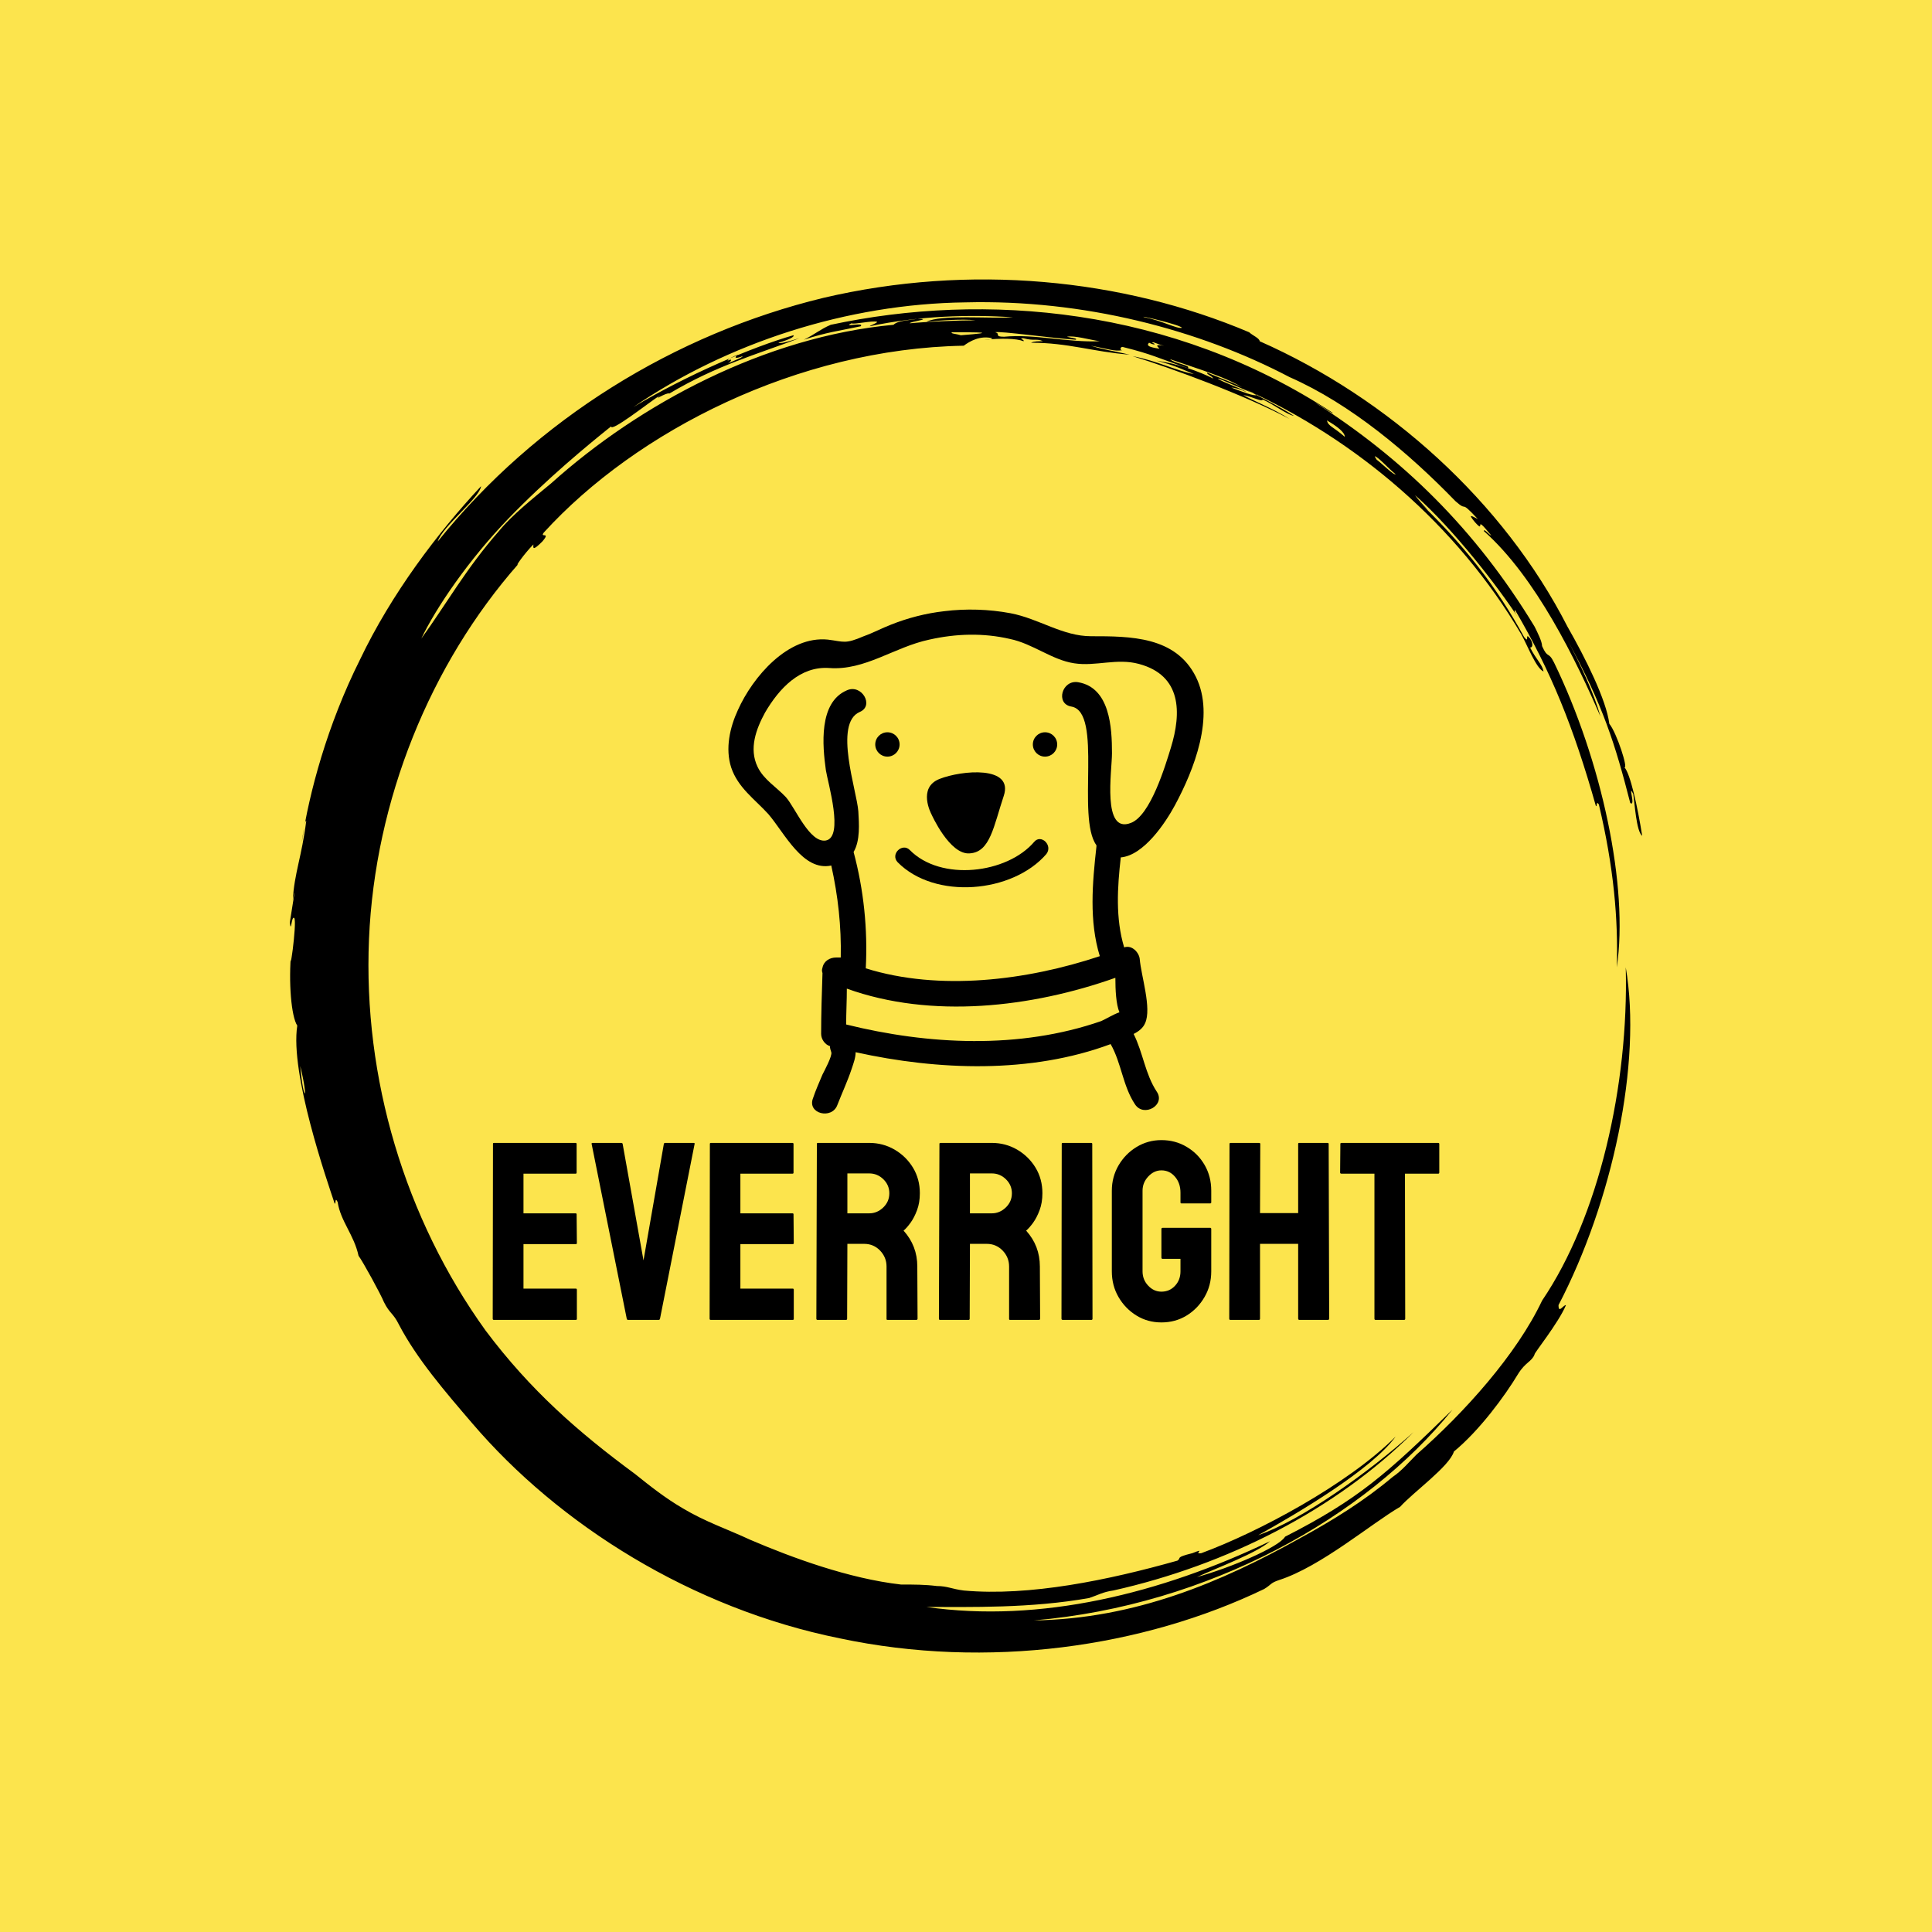
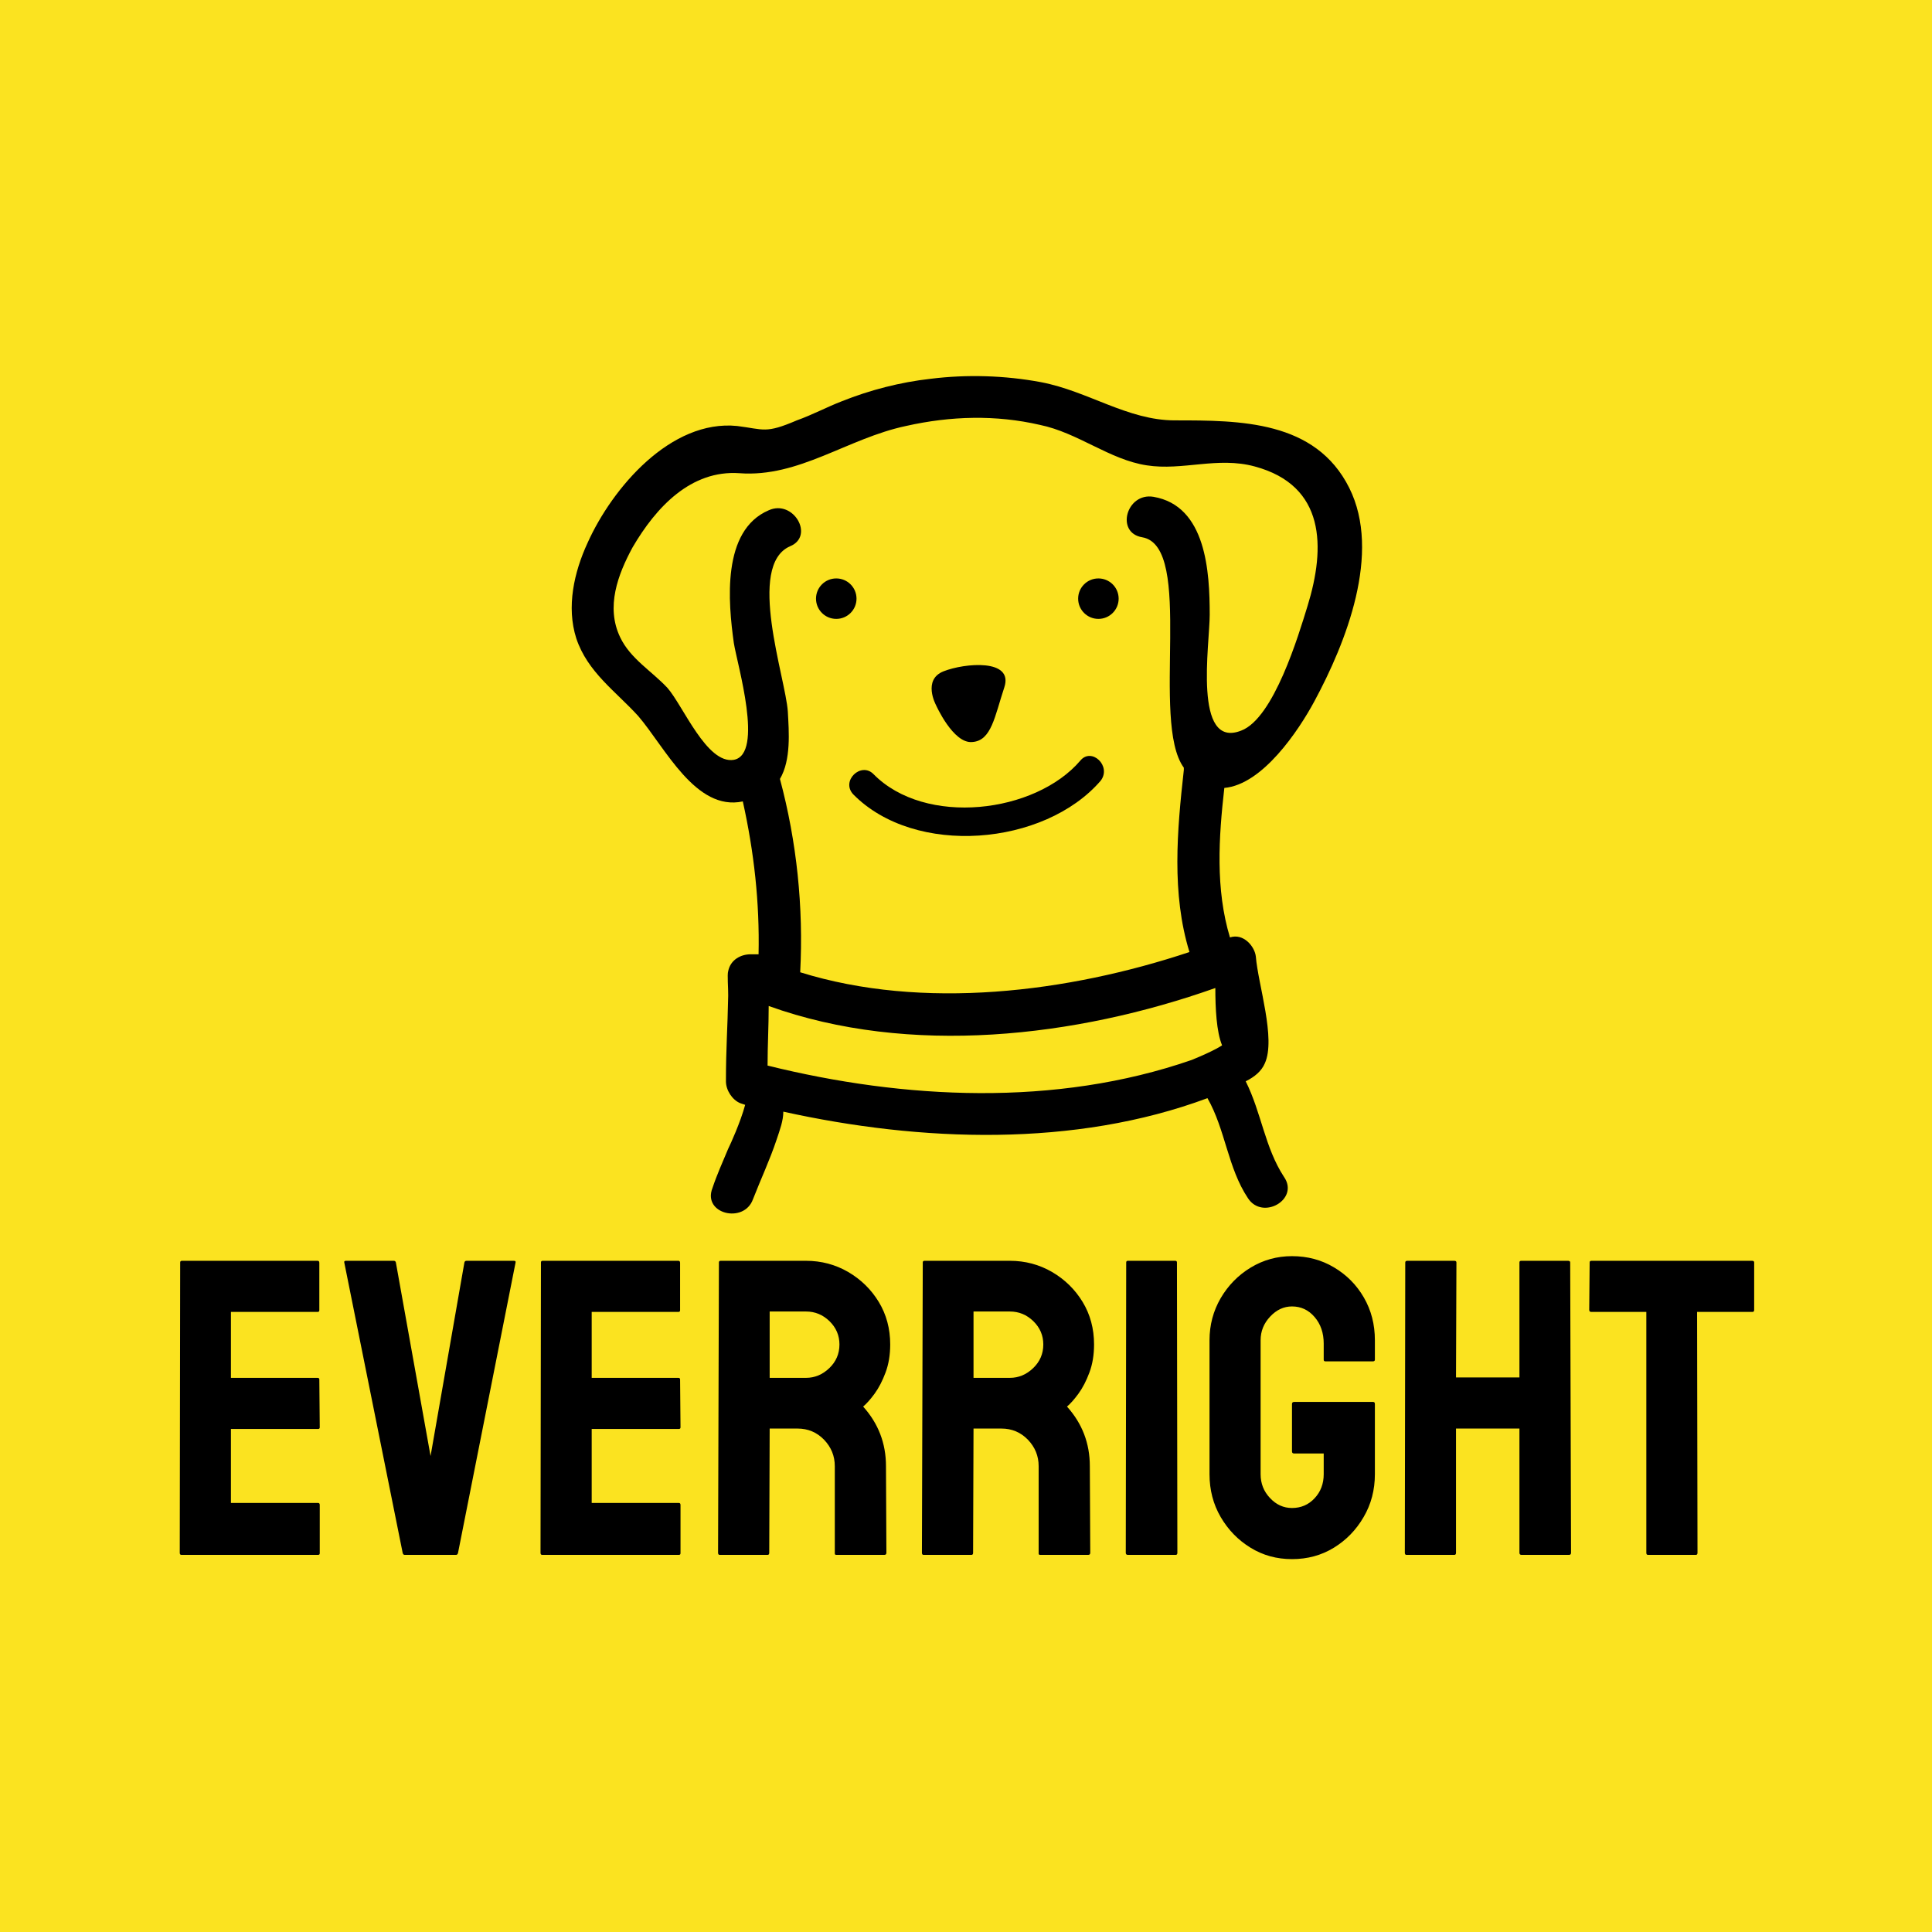
- <svg xmlns="http://www.w3.org/2000/svg" version="1.1" width="1000" height="1000" viewBox="0 0 1000 1000">
-   <rect width="1000" height="1000" fill="#fce44d" />
-   <g transform="matrix(0.7,0,0,0.7,150,106.25)">
-     <svg viewBox="0 0 320 360" data-background-color="#fce44d" preserveAspectRatio="xMidYMid meet" height="1125" width="1000">
-       <g id="tight-bounds" transform="matrix(1,0,0,1,0.0000025,0)">
-         <svg viewBox="0 0 320 360" height="360" width="320">
-           <g>
-             <svg />
-           </g>
-           <g>
-             <svg viewBox="0 0 320 360" height="360" width="320">
-               <g>
-                 <path transform="translate(-19.44751,3.1739) scale(3.53591,3.53591)" d="M67.6 10.7c0.2 0 1.8 0.8 2.7 1.1-0.3 0.1-1-0.2-1.8-0.5 0.2 0 0.6 0.1 1 0.3-0.2-0.2-1.7-0.7-1.9-0.9M52.7 7.6c0.3-0.1 3.8 0.4 5.4 0.5 0.1-0.1-0.2-0.1-0.6-0.2 0.5-0.1 1.5 0.2 2.2 0.3-2.1 0.1-4.4-0.5-6.4-0.3-0.7 0-0.2-0.2-0.6-0.3M49.8 7.6c1.8 0 3.2 0 0.6 0.2-0.3-0.1-0.7-0.1-0.6-0.2M78.1 15.9c0.2 0 1 0.9 1.4 1.2-0.1 0.1-0.9-0.7-1.3-1 0.1 0.1 0 0-0.1-0.2M76.1 14.6c-0.8-0.7-1.1-0.7-1.2-1.1 0.7 0.4 1.2 0.8 1.2 1.1M63.2 8.3c0.1-0.1 0.3 0.1 0.8 0.2-0.6-0.1-0.5 0-0.3 0.2-0.7-0.1-0.9-0.2-0.7-0.4 0.4 0.2 0.5 0.1 0.2 0M34.8 9.5c0-0.1 0.4-0.3 0.7-0.4-0.3 0.2-0.2 0.3 0.3 0.1 0 0.1-0.6 0.3-1 0.5 0.2-0.1 0.4-0.4 0-0.2M65.2 7.3c-0.3 0.1-1.4-0.5-2.5-0.7-0.6-0.2 2.4 0.5 2.5 0.7M6.2 56.7c0.6 2.5 0.2 2.4 0 0M6.3 41.7c0.1-0.4 0.2-1.5 0.3-1.4-0.3 2.4-0.8 3.5-0.9 5.3 0.3-1.6-0.1 0.9-0.2 1.5 0.1 0.8 0.1-0.5 0.3-0.3 0.2 0.3-0.4 4.5-0.2 2.2-0.2 2.1 0 4.4 0.4 5-0.5 3.2 2 10.4 2.5 11.9 0.1 0.1 0-0.5 0.2-0.1 0.2 1.3 1.1 2.2 1.4 3.6 0.3 0.4 1.5 2.6 1.7 3.1 0.4 0.8 0.6 0.7 1 1.5 1.2 2.3 3.1 4.5 4.9 6.6 5.8 6.8 14.7 12.4 24.6 14.4 9.9 2.1 20.3 0.6 28.4-3.3 0.5-0.3 0.4-0.4 1-0.6 2.8-0.9 6.2-3.8 8.1-4.9 0.9-1 3.3-2.7 3.6-3.7 1.7-1.4 3.4-3.7 4.3-5.2 0.5-0.8 0.9-0.8 1.1-1.3-0.1 0 1.6-2.1 2.1-3.3-0.2 0-0.5 0.6-0.5 0 3.6-6.9 5.6-16.2 4.5-22.6 0.2 7.9-1.8 16.7-5.6 22.3-1.7 3.6-5.2 7.5-8.4 10.3-0.5 0.5-1 1.1-1.6 1.5-1.9 1.6-4 2.9-6.2 4.1-5.2 2.9-11 5.4-17.8 5.5 11.7-1 22.2-6.9 28-14.1-4.4 4.3-6.3 6-11.2 8.5-0.4 0.7-3.7 2.1-5.9 2.7 1.3-0.6 4-1.6 4.9-2.4-7.3 3.5-15.4 5.5-23 4.4 2.9 0 7 0.1 10.9-0.6 0.6-0.2 0.9-0.4 1.6-0.5 7.6-1.7 14.9-5.4 20.1-10.6-3 2.7-7.5 5.9-10.4 6.9 2.7-1.5 7.6-4.4 9.2-6.6-3.2 3.2-9.2 6.4-13 7.8-0.6 0.1 0.4-0.4-0.6 0-1.2 0.3-0.7 0.3-1 0.5-4.6 1.3-9.9 2.4-14.3 2-0.8-0.1-1.1-0.3-1.8-0.3-0.8-0.1-1.5-0.1-2.4-0.1-3.5-0.4-7.3-1.8-10.1-3-1.5-0.7-3-1.2-4.5-2.1-1.2-0.7-2.2-1.5-3.2-2.3-3.8-2.8-7-5.6-10-9.6-5.4-7.5-8.2-16.9-7.8-26.2 0.4-9.3 4.1-18.4 10-25.1-0.3 0.3 0.4-0.7 1-1.3 0 0.2-0.1 0.5 0.6-0.2 0.6-0.7-0.2-0.2 0.1-0.6 6.2-6.8 17-12.3 28.1-12.5 0.4-0.3 1.1-0.7 1.9-0.5 0 0.1-0.5 0.1-0.5 0.1 1.1-0.1 2.1-0.1 2.6 0.1 0.1-0.1-0.4-0.2 0-0.2 0.7 0.2 0.9 0 1.3 0.2-0.3 0-0.6 0-0.8 0.1 2.5 0 4.1 0.6 6.6 0.8-1.3-0.3-1.6-0.3-2.6-0.6 1.1 0.2 1.6 0.4 2.1 0.3-0.2 0-0.1-0.3 0.1-0.2 2 0.5 2.2 0.7 4.3 1.4 0.2-0.2-0.9-0.3-1.2-0.6 2 0.7 3.8 1.2 5 2-0.4-0.3-1.6-0.7-2.5-1.1-0.1 0.1 0.3 0.2 0.4 0.4-1-0.5-2.4-1-3.8-1.2 1.2 0.3 2 0.7 2.5 0.9-1.1-0.2-2.5-0.9-4.1-1.2 2.6 0.8 7.5 2.6 10.5 4.2-1.1-0.7-2.4-1.2-3.1-1.6 0.6 0.1 1.3 0.5 1.3 0.3 0.7 0.3 1.6 1 2.1 1.1-0.9-0.6-2.7-1.5-3.3-1.8 7.5 3.4 14.2 9.1 18.5 16.4 0.4 0.7 1 2.3 1.5 2.5-0.1-0.5-0.5-0.8-0.9-1.6 0.2 0 0.2-0.3 0-0.6-0.4-0.5 0 0.4-0.4-0.1-1.8-3.3-4-6.2-7.4-9.4 1.9 1.8 0.5 0.5 0.1-0.1 2.6 2.3 5.6 6.2 6.9 8.2-0.2-0.3-0.3-0.5-0.2-0.5 2.4 4.1 3.9 7.8 5.4 13.1 0.1 0.1 0-0.4 0.2-0.1 1 4.2 1.3 7.7 1.2 10.9 0.8-5.4-1-13.8-4.2-20.4-0.4-0.8-0.4-0.2-0.8-1.1 0-0.3-0.3-0.9-0.5-1.3-4-6.6-8.9-11.3-14.7-15 0.4 0.2 1.2 0.8 1.2 0.7-10.8-7.1-23.3-8.1-33.6-5.9-0.7 0.3-1 0.6-1.8 1 1.5-0.5 2.4-0.6 3.8-0.9 0.3-0.3-1.3 0.1-0.6-0.2 0.1 0.1 1.4-0.2 1.7-0.1 0 0.1-0.4 0.2-0.5 0.3 3.3-0.7 6.7-0.8 9.6-0.6-1.7 0.1-4.8-0.2-5.8 0.3 1-0.1 2.4-0.2 3.3-0.1-1.2 0-3.4 0.1-4.4 0.2-0.1-0.1 1.6-0.3 0.5-0.3-0.5 0.1-1.3 0.1-1.6 0.4-8.6 0.8-17 5.3-22.9 10.6-1.2 1-2.6 2.1-3.5 3.2-2.2 2.5-3.6 5-5.2 7.2 1-2.1 3.2-5.3 5.8-8 2.6-2.7 5.4-5 6.9-6.2 0 0.4 2.4-1.5 3.3-2.1-0.6 0.5 0.4-0.2 0.6-0.1 3.2-1.9 5.8-2.6 8.7-3.7-0.7 0.2-1.3 0.4-1.4 0.3 0.7-0.2 1.1-0.4 1-0.5-2.8 0.8-7.2 2.7-10.7 4.8 6.3-4.3 14.3-6.9 22.2-7 7.9-0.2 15.6 1.8 21.7 5 4.1 1.8 8 5.1 11.1 8.3 0.9 0.8 0.2-0.2 1.5 1.2-0.4-0.2-0.7-0.4-0.2 0.2 0.8 0.9-0.2-0.7 1.1 0.9-0.1 0-0.5-0.5-0.5-0.3 3.5 3.1 6.2 8.7 7.8 12.4-0.4-1.5-1.4-3.6-2.2-5.1 2.4 4.4 3.2 7 4.2 10.9 0.4 0.3-0.2-1.4 0.2-0.6 0.1 0.6 0.2 2.5 0.6 2.8-0.3-1.9-0.8-4.2-1.2-4.6 0.3 0.2-0.5-2.3-1-2.9-0.2-1.6-1.6-4.4-2.8-6.5-4.3-8.4-12-15.3-20.6-19.1 0-0.2-0.5-0.4-0.7-0.6-8.5-3.6-18.7-4.6-28.5-2.3-9.9 2.4-19.2 8.1-25.8 16.3 0.3-1 2.8-2.9 2.9-3.7-2.9 3.1-6 7.2-8.1 11.6-2.2 4.4-3.4 8.9-3.9 12.2" fill="#000000" fill-rule="nonzero" stroke="none" stroke-width="1" stroke-linecap="butt" stroke-linejoin="miter" stroke-miterlimit="10" stroke-dasharray="" stroke-dashoffset="0" font-family="none" font-weight="none" font-size="none" text-anchor="none" style="mix-blend-mode: normal" data-fill-palette-color="tertiary" />
-               </g>
-               <g transform="matrix(1,0,0,1,48,95.66411)">
-                 <svg viewBox="0 0 224 168.672" height="168.672" width="224">
-                   <g>
-                     <svg viewBox="0 0 224 168.672" height="168.672" width="224">
-                       <g>
-                         <svg viewBox="0 0 224 168.672" height="168.672" width="224">
-                           <g transform="matrix(1,0,0,1,0,125.5324)">
-                             <svg viewBox="0 0 224 43.139" height="43.139" width="224">
-                               <g>
-                                 <svg viewBox="0 0 224 43.139" height="43.139" width="224">
-                                   <g>
-                                     <svg viewBox="0 0 224 43.139" height="43.139" width="224">
-                                       <g transform="matrix(1,0,0,1,0,0)">
-                                         <svg width="224" viewBox="2 -35.35 186.13 35.85" height="43.139" data-palette-color="#000000">
-                                           <path d="M18.35 0L2.2 0Q2 0 2-0.25L2-0.25 2.05-34.6Q2.05-34.8 2.25-34.8L2.25-34.8 18.3-34.8Q18.5-34.8 18.5-34.55L18.5-34.55 18.5-28.95Q18.5-28.75 18.3-28.75L18.3-28.75 8.05-28.75 8.05-20.95 18.3-20.95Q18.5-20.95 18.5-20.75L18.5-20.75 18.55-15.1Q18.55-14.9 18.35-14.9L18.35-14.9 8.05-14.9 8.05-6.15 18.35-6.15Q18.55-6.15 18.55-5.9L18.55-5.9 18.55-0.2Q18.55 0 18.35 0L18.35 0ZM34.65 0L28.6 0Q28.4 0 28.35-0.25L28.35-0.25 21.45-34.6Q21.4-34.8 21.65-34.8L21.65-34.8 27.3-34.8Q27.5-34.8 27.55-34.6L27.55-34.6 31.65-11.7 35.65-34.6Q35.7-34.8 35.9-34.8L35.9-34.8 41.5-34.8Q41.75-34.8 41.7-34.6L41.7-34.6 34.9-0.25Q34.85 0 34.65 0L34.65 0ZM61 0L44.85 0Q44.65 0 44.65-0.25L44.65-0.25 44.7-34.6Q44.7-34.8 44.9-34.8L44.9-34.8 60.95-34.8Q61.15-34.8 61.15-34.55L61.15-34.55 61.15-28.95Q61.15-28.75 60.95-28.75L60.95-28.75 50.7-28.75 50.7-20.95 60.95-20.95Q61.15-20.95 61.15-20.75L61.15-20.75 61.2-15.1Q61.2-14.9 61-14.9L61-14.9 50.7-14.9 50.7-6.15 61-6.15Q61.2-6.15 61.2-5.9L61.2-5.9 61.2-0.2Q61.2 0 61 0L61 0ZM71.49 0L65.84 0Q65.64 0 65.64-0.25L65.64-0.25 65.74-34.6Q65.74-34.8 65.94-34.8L65.94-34.8 76.04-34.8Q78.74-34.8 81.02-33.48 83.29-32.15 84.64-29.93 85.99-27.7 85.99-24.9L85.99-24.9Q85.99-23.05 85.44-21.58 84.89-20.1 84.14-19.07 83.39-18.05 82.79-17.55L82.79-17.55Q85.49-14.55 85.49-10.5L85.49-10.5 85.54-0.25Q85.54 0 85.29 0L85.29 0 79.64 0Q79.44 0 79.44-0.15L79.44-0.15 79.44-10.5Q79.44-12.3 78.17-13.63 76.89-14.95 75.04-14.95L75.04-14.95 71.74-14.95 71.69-0.25Q71.69 0 71.49 0L71.49 0ZM71.74-28.8L71.74-20.95 76.04-20.95Q77.59-20.95 78.79-22.1 79.99-23.25 79.99-24.9L79.99-24.9Q79.99-26.5 78.82-27.65 77.64-28.8 76.04-28.8L76.04-28.8 71.74-28.8ZM95.59 0L89.94 0Q89.74 0 89.74-0.25L89.74-0.25 89.84-34.6Q89.84-34.8 90.04-34.8L90.04-34.8 100.14-34.8Q102.84-34.8 105.12-33.48 107.39-32.15 108.74-29.93 110.09-27.7 110.09-24.9L110.09-24.9Q110.09-23.05 109.54-21.58 108.99-20.1 108.24-19.07 107.49-18.05 106.89-17.55L106.89-17.55Q109.59-14.55 109.59-10.5L109.59-10.5 109.64-0.25Q109.64 0 109.39 0L109.39 0 103.74 0Q103.54 0 103.54-0.15L103.54-0.15 103.54-10.5Q103.54-12.3 102.27-13.63 100.99-14.95 99.14-14.95L99.14-14.95 95.84-14.95 95.79-0.25Q95.79 0 95.59 0L95.59 0ZM95.84-28.8L95.84-20.95 100.14-20.95Q101.69-20.95 102.89-22.1 104.09-23.25 104.09-24.9L104.09-24.9Q104.09-26.5 102.92-27.65 101.74-28.8 100.14-28.8L100.14-28.8 95.84-28.8ZM119.74 0L114.09 0Q113.84 0 113.84-0.25L113.84-0.25 113.89-34.6Q113.89-34.8 114.09-34.8L114.09-34.8 119.69-34.8Q119.89-34.8 119.89-34.6L119.89-34.6 119.94-0.25Q119.94 0 119.74 0L119.74 0ZM133.49 0.5L133.49 0.5Q130.78 0.5 128.59-0.85 126.39-2.2 125.06-4.48 123.74-6.75 123.74-9.55L123.74-9.55 123.74-25.4Q123.74-28.1 125.06-30.38 126.39-32.65 128.61-34 130.84-35.35 133.49-35.35L133.49-35.35Q136.24-35.35 138.46-34.02 140.69-32.7 141.99-30.45 143.29-28.2 143.29-25.4L143.29-25.4 143.29-23.1Q143.29-22.9 143.04-22.9L143.04-22.9 137.44-22.9Q137.24-22.9 137.24-23.1L137.24-23.1 137.24-25Q137.24-26.9 136.16-28.15 135.09-29.4 133.49-29.4L133.49-29.4Q132.03-29.4 130.91-28.2 129.78-27 129.78-25.4L129.78-25.4 129.78-9.55Q129.78-7.9 130.89-6.73 131.99-5.55 133.49-5.55L133.49-5.55Q135.09-5.55 136.16-6.7 137.24-7.85 137.24-9.55L137.24-9.55 137.24-12 133.74-12Q133.49-12 133.49-12.25L133.49-12.25 133.49-17.85Q133.49-18.1 133.74-18.1L133.74-18.1 143.09-18.1Q143.29-18.1 143.29-17.85L143.29-17.85 143.29-9.55Q143.29-6.75 141.96-4.48 140.64-2.2 138.44-0.85 136.24 0.5 133.49 0.5ZM152.68 0L147.03 0Q146.83 0 146.83-0.25L146.83-0.25 146.88-34.6Q146.88-34.8 147.13-34.8L147.13-34.8 152.68-34.8Q152.93-34.8 152.93-34.6L152.93-34.6 152.88-21 160.38-21 160.38-34.6Q160.38-34.8 160.58-34.8L160.58-34.8 166.13-34.8Q166.38-34.8 166.38-34.6L166.38-34.6 166.48-0.25Q166.48 0 166.23 0L166.23 0 160.63 0Q160.38 0 160.38-0.25L160.38-0.25 160.38-14.95 152.88-14.95 152.88-0.25Q152.88 0 152.68 0L152.68 0ZM181.23 0L175.58 0Q175.38 0 175.38-0.25L175.38-0.25 175.38-28.75 168.88-28.75Q168.63-28.75 168.63-29L168.63-29 168.68-34.6Q168.68-34.8 168.88-34.8L168.88-34.8 187.88-34.8Q188.13-34.8 188.13-34.6L188.13-34.6 188.13-29Q188.13-28.75 187.93-28.75L187.93-28.75 181.38-28.75 181.43-0.25Q181.43 0 181.23 0L181.23 0Z" opacity="1" transform="matrix(1,0,0,1,0,0)" fill="#000000" class="undefined-text-0" data-fill-palette-color="primary" id="text-0" />
-                                         </svg>
-                                       </g>
-                                     </svg>
-                                   </g>
-                                 </svg>
-                               </g>
-                             </svg>
-                           </g>
-                           <g transform="matrix(1,0,0,1,55.78096,0)">
-                             <svg viewBox="0 0 112.438 119.237" height="119.237" width="112.438">
-                               <g>
-                                 <svg version="1.1" x="0" y="0" viewBox="15.291 12.46 70.253 74.501" style="enable-background:new 0 0 100 100;" xml:space="preserve" height="119.237" width="112.438" class="icon-icon-0" data-fill-palette-color="accent" id="icon-0">
-                                   <g fill="#000000" data-fill-palette-color="accent">
-                                     <path d="M73.3 49.1c3.4-0.3 6.6-5.1 8-7.7 2.8-5.2 6-13.2 3.1-19-3-6-9.7-6-15.5-6-4.2 0-7.7-2.6-11.9-3.4-3.2-0.6-6.6-0.7-9.8-0.3-2.7 0.3-5.4 1-7.9 2-1.3 0.5-2.6 1.2-4 1.7-2.8 1.2-2.9 0.8-5.3 0.5-5.9-0.6-11.1 5.5-13.3 10.4-1.2 2.6-1.9 5.7-1 8.5 1 3 3.5 4.7 5.5 6.9 2.4 2.8 5.1 8.5 9.3 7.6 1 4.5 1.5 9 1.4 13.6 0 0-0.1 0-0.1 0 0 0-0.1 0-0.1 0-0.1 0-0.1 0-0.2 0-0.1 0-0.2 0-0.3 0 0 0 0 0 0 0-0.9 0-1.8 0.5-2 1.5-0.1 0.3-0.1 0.5 0 0.8-0.1 3-0.2 6-0.2 9 0 0.8 0.6 1.6 1.3 1.8 0 0.3 0.1 0.6 0.2 0.9 0.2 0.5-1.1 2.9-1.3 3.3-0.5 1.2-1 2.3-1.4 3.5-0.9 2.3 2.8 3.2 3.6 1 0.7-1.8 1.5-3.5 2.1-5.3 0.3-0.9 0.6-1.7 0.6-2.5 12.2 2.7 25.9 3.2 37.7-1.2 0 0 0 0 0 0 1.6 2.8 1.8 6.2 3.6 8.9 1.3 2 4.6 0.1 3.2-1.9-1.7-2.6-2-5.7-3.4-8.5 0.8-0.4 1.4-0.9 1.7-1.6 1-2.2-0.6-7-0.8-9.5C76 63.2 75 62 73.8 62.4l0 0C72.5 58.1 72.8 53.5 73.3 49.1zM32.7 73.8c0-1.8 0.1-3.5 0.1-5.3 12.5 4.5 27.3 2.8 39.7-1.6 0 1.8 0.1 3.9 0.6 5.1-0.9 0.3-2.2 1.1-2.7 1.3C58.3 77.5 44.8 76.8 32.7 73.8zM73.9 71.7c0 0 0.1-0.1 0.1-0.1C73.9 71.6 73.9 71.7 73.9 71.7zM35.6 65.5c0.3-5.8-0.3-11.6-1.8-17.2 1-1.7 0.8-4.2 0.7-6-0.2-3-3.7-13 0.2-14.7 2.2-0.9 0.3-4.2-1.9-3.2-4.2 1.8-3.6 8.2-3.1 11.8 0.3 1.9 2.7 9.9 0 10.4-2.4 0.4-4.5-4.8-5.9-6.4-1.4-1.5-3.3-2.6-4.2-4.5-1.3-2.7-0.2-5.6 1.1-8 2.1-3.6 5.2-6.9 9.5-6.6 5.3 0.4 9.6-3.1 14.8-4.2C49 16 53 15.9 56.9 16.8c3.4 0.7 6.2 3.1 9.5 3.6 3.2 0.5 6.3-0.8 9.6 0.1 6.3 1.7 6.3 7.2 4.7 12.4-0.8 2.6-3 10-5.9 11.1-4.3 1.7-2.8-7.7-2.8-10.3 0-3.8-0.3-9.7-5-10.5-2.4-0.4-3.4 3.2-1 3.6 4.7 0.8 0.7 16.4 3.7 20.5 0 0.1 0 0.1 0 0.2-0.6 5.4-1.1 11 0.5 16.2C59.4 67.3 46.5 68.9 35.6 65.5z" fill="#000000" data-fill-palette-color="accent" />
-                                     <path d="M51 48.5c3-0.2 3.5-4 5-8.5s-6.2-3.8-9.5-2.5-1.2 5.2-1.2 5.2S48 48.8 51 48.5z" fill="#000000" data-fill-palette-color="accent" />
-                                     <circle cx="62.1" cy="32.4" r="1.8" fill="#000000" data-fill-palette-color="accent" />
-                                     <circle cx="38.8" cy="32.4" r="1.8" fill="#000000" data-fill-palette-color="accent" />
-                                     <path d="M60.5 46.8c-4 4.7-13.8 5.9-18.4 1.2-1.1-1.1-2.9 0.6-1.8 1.8 5.5 5.6 17 4.6 22-1.2C63.3 47.3 61.5 45.6 60.5 46.8z" fill="#000000" data-fill-palette-color="accent" />
-                                   </g>
-                                 </svg>
-                               </g>
-                             </svg>
-                           </g>
-                           <g />
-                         </svg>
-                       </g>
-                     </svg>
-                   </g>
-                 </svg>
-               </g>
-             </svg>
-           </g>
-           <defs />
-         </svg>
-         <rect width="320" height="360" fill="none" stroke="none" visibility="hidden" />
-       </g>
-     </svg>
+ <svg xmlns="http://www.w3.org/2000/svg" width="1000" height="1000" viewBox="0 0 1000 1000" fill="none">
+   <rect width="1000" height="1000" fill="#FBE320" />
+   <g clip-path="url(#clip0_53_35859)">
+     <path d="M164.627 804.813H93.919C93.335 804.813 93.044 804.448 93.044 803.719L93.263 653.463C93.263 652.88 93.554 652.588 94.138 652.588H164.408C164.992 652.588 165.284 652.953 165.284 653.682V678.178C165.284 678.761 164.992 679.053 164.408 679.053H119.532V713.172H164.408C164.992 713.172 165.284 713.464 165.284 714.047L165.503 738.761C165.503 739.345 165.211 739.636 164.627 739.636H119.532V777.911H164.627C165.211 777.911 165.503 778.276 165.503 779.005V803.938C165.503 804.521 165.211 804.813 164.627 804.813ZM235.992 804.813H209.503C208.92 804.813 208.555 804.448 208.409 803.719L178.199 653.463C178.053 652.88 178.345 652.588 179.075 652.588H203.812C204.396 652.588 204.76 652.88 204.906 653.463L222.857 753.634L240.37 653.463C240.516 652.88 240.881 652.588 241.464 652.588H265.982C266.712 652.588 267.004 652.88 266.858 653.463L237.086 803.719C236.94 804.448 236.575 804.813 235.992 804.813ZM351.357 804.813H280.649C280.065 804.813 279.773 804.448 279.773 803.719L279.992 653.463C279.992 652.88 280.284 652.588 280.868 652.588H351.138C351.722 652.588 352.014 652.953 352.014 653.682V678.178C352.014 678.761 351.722 679.053 351.138 679.053H306.261V713.172H351.138C351.722 713.172 352.014 713.464 352.014 714.047L352.232 738.761C352.232 739.345 351.941 739.636 351.357 739.636H306.261V777.911H351.357C351.941 777.911 352.232 778.276 352.232 779.005V803.938C352.232 804.521 351.941 804.813 351.357 804.813ZM397.284 804.813H372.547C371.963 804.813 371.672 804.448 371.672 803.719L372.109 653.463C372.109 652.88 372.401 652.588 372.985 652.588H417.205C425.086 652.588 432.353 654.513 439.008 658.362C445.634 662.241 450.917 667.417 454.857 673.891C458.798 680.394 460.768 687.728 460.768 695.894C460.768 701.289 459.965 706.129 458.36 710.416C456.754 714.732 454.857 718.392 452.668 721.396C450.479 724.37 448.509 726.586 446.758 728.044C454.638 736.793 458.579 747.073 458.579 758.883L458.798 803.719C458.798 804.448 458.433 804.813 457.703 804.813H432.966C432.383 804.813 432.091 804.594 432.091 804.157V758.883C432.091 753.634 430.237 749.07 426.53 745.192C422.794 741.342 418.226 739.418 412.827 739.418H398.379L398.16 803.719C398.16 804.448 397.868 804.813 397.284 804.813ZM398.379 678.834V713.172H417.205C421.729 713.172 425.742 711.495 429.245 708.142C432.747 704.788 434.499 700.705 434.499 695.894C434.499 691.228 432.791 687.218 429.376 683.864C425.932 680.511 421.875 678.834 417.205 678.834H398.379ZM502.798 804.813H478.062C477.478 804.813 477.186 804.448 477.186 803.719L477.624 653.463C477.624 652.88 477.916 652.588 478.499 652.588H522.719C530.6 652.588 537.868 654.513 544.523 658.362C551.148 662.241 556.431 667.417 560.372 673.891C564.312 680.394 566.282 687.728 566.282 695.894C566.282 701.289 565.479 706.129 563.874 710.416C562.269 714.732 560.372 718.392 558.182 721.396C555.993 724.37 554.023 726.586 552.272 728.044C560.153 736.793 564.093 747.073 564.093 758.883L564.312 803.719C564.312 804.448 563.947 804.813 563.217 804.813H538.481C537.897 804.813 537.605 804.594 537.605 804.157V758.883C537.605 753.634 535.752 749.07 532.045 745.192C528.309 741.342 523.741 739.418 518.341 739.418H503.893L503.674 803.719C503.674 804.448 503.382 804.813 502.798 804.813ZM503.893 678.834V713.172H522.719C527.243 713.172 531.257 711.495 534.759 708.142C538.262 704.788 540.013 700.705 540.013 695.894C540.013 691.228 538.306 687.218 534.891 683.864C531.446 680.511 527.389 678.834 522.719 678.834H503.893ZM608.532 804.813H583.795C583.065 804.813 582.7 804.448 582.7 803.719L582.919 653.463C582.919 652.88 583.211 652.588 583.795 652.588H608.313C608.897 652.588 609.188 652.88 609.188 653.463L609.407 803.719C609.407 804.448 609.115 804.813 608.532 804.813ZM668.732 807C660.822 807 653.671 805.031 647.279 801.095C640.857 797.158 635.706 791.865 631.824 785.216C627.971 778.596 626.044 771.204 626.044 763.039V693.707C626.044 685.833 627.971 678.572 631.824 671.923C635.706 665.303 640.886 660.025 647.366 656.088C653.875 652.151 660.997 650.183 668.732 650.183C676.758 650.183 684.012 652.122 690.491 656C697 659.85 702.152 665.055 705.946 671.616C709.741 678.178 711.638 685.541 711.638 693.707V703.767C711.638 704.351 711.273 704.642 710.543 704.642H686.026C685.442 704.642 685.15 704.351 685.15 703.767V695.456C685.15 689.915 683.574 685.323 680.422 681.677C677.298 678.032 673.402 676.209 668.732 676.209C664.47 676.209 660.705 677.959 657.436 681.459C654.138 684.958 652.489 689.041 652.489 693.707V763.039C652.489 767.85 654.109 771.962 657.348 775.374C660.559 778.815 664.354 780.536 668.732 780.536C673.402 780.536 677.298 778.859 680.422 775.505C683.574 772.152 685.15 767.996 685.15 763.039V752.322H669.826C669.097 752.322 668.732 751.957 668.732 751.228V726.732C668.732 726.003 669.097 725.639 669.826 725.639H710.762C711.346 725.639 711.638 726.003 711.638 726.732V763.039C711.638 771.204 709.697 778.596 705.815 785.216C701.962 791.865 696.825 797.158 690.404 801.095C683.982 805.031 676.758 807 668.732 807ZM752.749 804.813H728.012C727.429 804.813 727.137 804.448 727.137 803.719L727.356 653.463C727.356 652.88 727.721 652.588 728.45 652.588H752.749C753.479 652.588 753.844 652.88 753.844 653.463L753.625 712.953H786.461V653.463C786.461 652.88 786.753 652.588 787.337 652.588H811.636C812.366 652.588 812.73 652.88 812.73 653.463L813.168 803.719C813.168 804.448 812.803 804.813 812.074 804.813H787.556C786.826 804.813 786.461 804.448 786.461 803.719V739.418H753.625V803.719C753.625 804.448 753.333 804.813 752.749 804.813ZM877.747 804.813H853.01C852.426 804.813 852.134 804.448 852.134 803.719V679.053H823.676C822.946 679.053 822.581 678.688 822.581 677.959L822.8 653.463C822.8 652.88 823.092 652.588 823.676 652.588H906.862C907.591 652.588 907.956 652.88 907.956 653.463V677.959C907.956 678.688 907.664 679.053 907.08 679.053H878.403L878.622 803.719C878.622 804.448 878.33 804.813 877.747 804.813Z" fill="black" />
  </g>
+   <g clip-path="url(#clip1_53_35859)">
+     <path d="M633.713 407.832C653.512 406.087 672.146 378.16 680.299 363.034C696.604 332.78 715.238 286.237 698.351 252.492C680.881 217.585 641.866 217.585 608.091 217.585C583.634 217.585 563.253 202.458 538.795 197.804C520.161 194.313 500.362 193.731 481.728 196.058C466.005 197.804 450.283 201.876 435.725 207.694C428.155 210.603 420.585 214.676 412.432 217.585C396.127 224.566 395.545 222.239 381.569 220.494C347.212 217.003 316.932 252.492 304.121 281C297.133 296.127 293.057 314.163 298.298 330.453C304.121 347.907 318.679 357.798 330.325 370.597C344.301 386.887 360.023 420.05 384.481 414.814C390.304 440.994 393.216 467.175 392.633 493.938H392.051H391.469C390.886 493.938 390.886 493.938 390.304 493.938C389.722 493.938 389.139 493.938 388.557 493.938C383.316 493.938 378.075 496.847 376.911 502.665C376.328 504.41 376.981 511.617 376.911 515.384C376.587 532.833 375.746 542.227 375.746 559.681C375.746 564.335 379.047 569.367 383.205 571.028L385.7 571.859C383.205 581.024 378.075 592.261 376.911 594.589C373.999 601.57 371.088 607.97 368.758 614.951C363.517 628.333 385.063 633.569 389.722 620.769C393.798 610.297 398.456 600.407 401.95 589.934C403.697 584.698 405.444 580.044 405.444 575.389C476.487 591.098 556.265 594.007 624.978 568.408C634.296 584.698 635.46 604.479 645.942 620.188C653.512 631.824 672.729 620.769 664.576 609.133C654.677 594.007 652.93 575.971 644.777 559.681C649.436 557.354 652.93 554.445 654.677 550.372C660.5 537.573 651.183 509.646 650.018 495.101C649.436 489.865 643.613 482.884 636.625 485.211C629.055 460.194 630.802 433.431 633.713 407.832ZM397.292 551.536C397.292 541.063 397.874 531.173 397.874 520.7C470.664 546.881 556.847 536.991 629.055 511.392C629.055 521.864 629.637 534.082 632.549 541.063C632.549 541.063 629.055 543.634 616.826 548.627C546.365 573.062 467.752 568.99 397.292 551.536ZM414.179 503.247C415.926 469.502 412.432 435.758 403.697 403.178C409.521 393.287 408.356 378.742 407.774 368.27C406.609 350.816 386.228 292.636 408.938 282.746C421.749 277.51 410.685 258.31 397.874 264.128C373.417 274.601 376.911 311.836 379.822 332.78C381.569 343.834 395.545 390.378 379.822 393.287C365.847 395.614 353.618 365.361 345.465 356.052C337.313 347.325 326.249 340.925 321.008 329.871C313.438 314.163 319.843 297.291 327.414 283.328C339.642 262.383 357.694 243.184 382.734 244.929C413.597 247.256 438.636 226.893 468.917 220.494C492.21 215.257 515.503 214.676 538.213 219.912C558.012 223.984 574.317 237.948 593.533 240.856C612.167 243.765 630.219 236.202 649.436 241.438C686.122 251.329 686.122 283.328 676.805 313.581C672.146 328.708 659.335 371.761 642.448 378.16C617.408 388.051 626.143 333.362 626.143 318.235C626.143 296.127 624.396 261.801 597.027 257.147C583.052 254.82 577.228 275.764 591.204 278.091C618.573 282.746 595.28 373.506 612.75 397.36C612.75 397.941 612.75 397.941 612.75 398.523C609.256 429.94 606.344 462.521 615.661 492.774C552.771 513.719 477.652 523.028 414.179 503.247Z" fill="black" />
+     <path d="M503.264 384.068C513.201 383.403 514.857 370.764 519.825 355.796C524.793 340.828 499.29 343.156 488.36 347.48C477.43 351.804 484.385 364.776 484.385 364.776C484.385 364.776 493.328 385.066 503.264 384.068Z" fill="black" />
+     <path d="M568.528 320.338C574.317 320.338 579.01 315.65 579.01 309.866C579.01 304.082 574.317 299.394 568.528 299.394C562.739 299.394 558.047 304.082 558.047 309.866C558.047 315.65 562.739 320.338 568.528 320.338Z" fill="black" />
+     <path d="M432.848 320.338C438.637 320.338 443.33 315.65 443.33 309.866C443.33 304.082 438.637 299.394 432.848 299.394C427.059 299.394 422.366 304.082 422.366 309.866C422.366 315.65 427.059 320.338 432.848 320.338Z" fill="black" />
+     <path d="M559.211 393.645C535.918 420.989 478.851 427.971 452.064 400.627C445.659 394.227 435.177 404.117 441.583 411.099C473.61 443.679 540.577 437.861 569.693 404.117C575.516 396.554 565.034 386.663 559.211 393.645Z" fill="black" />
+   </g>
+   <defs>
+     <clipPath id="clip0_53_35859">
+       <rect width="815" height="156.817" fill="white" transform="translate(93 650.183)" />
+     </clipPath>
+     <clipPath id="clip1_53_35859">
+       <rect width="409.163" height="435.385" fill="white" transform="translate(295.918 193)" />
+     </clipPath>
+   </defs>
</svg>
